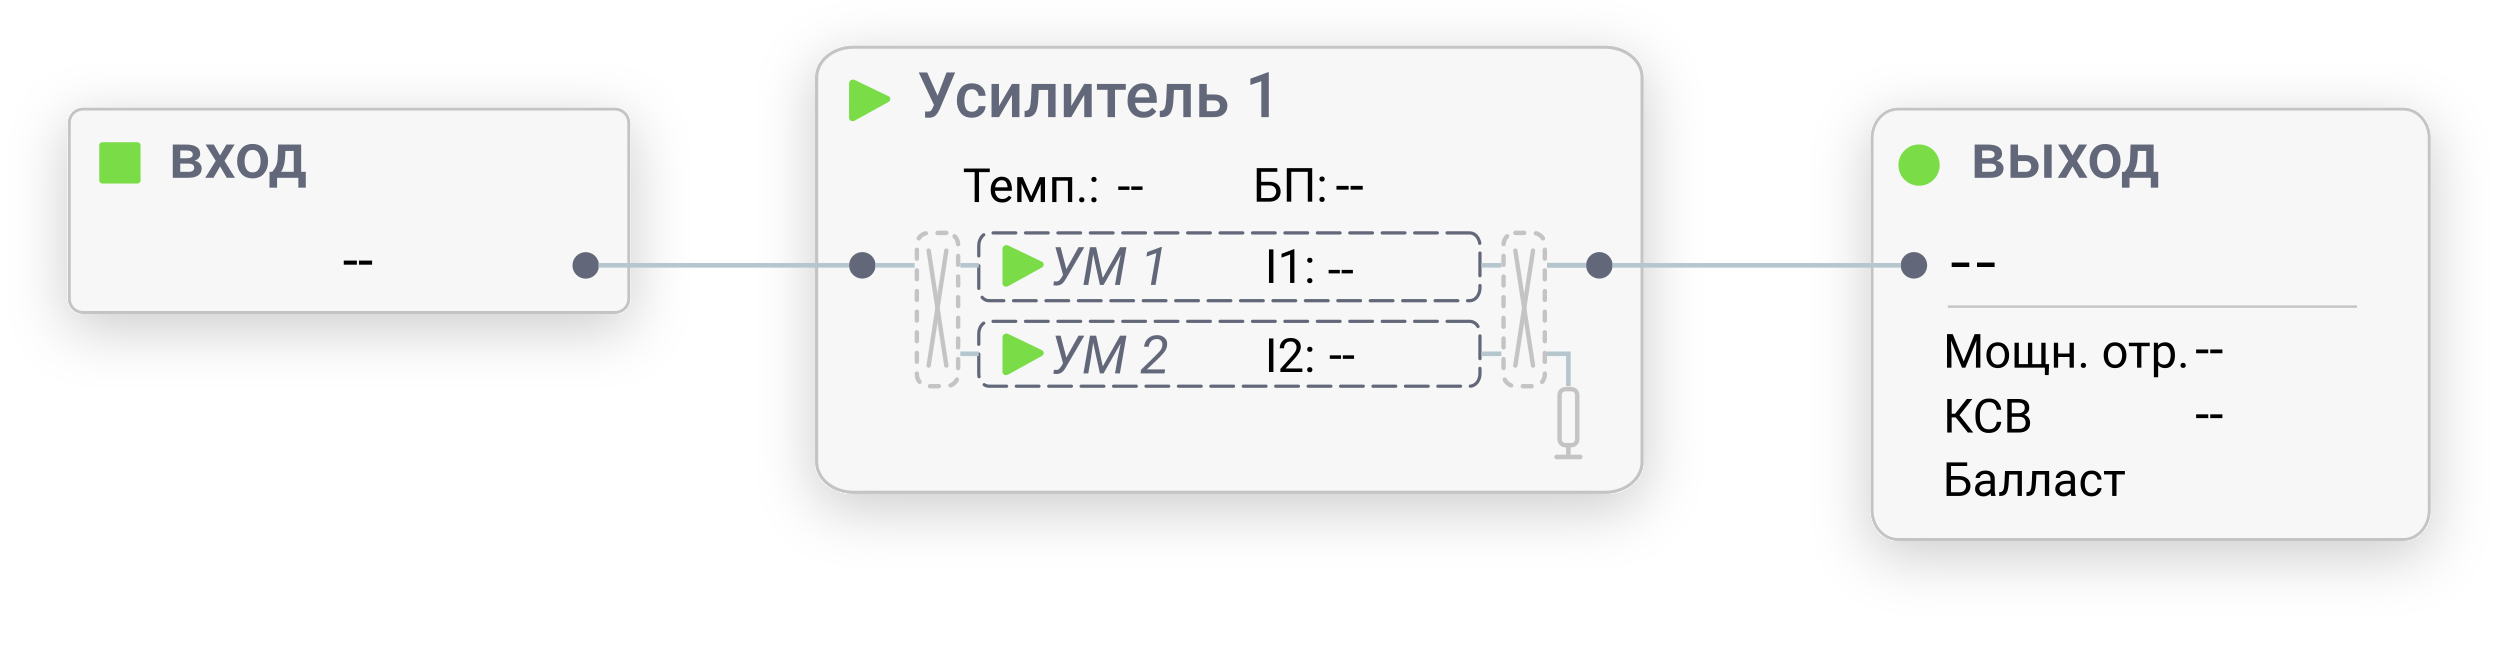
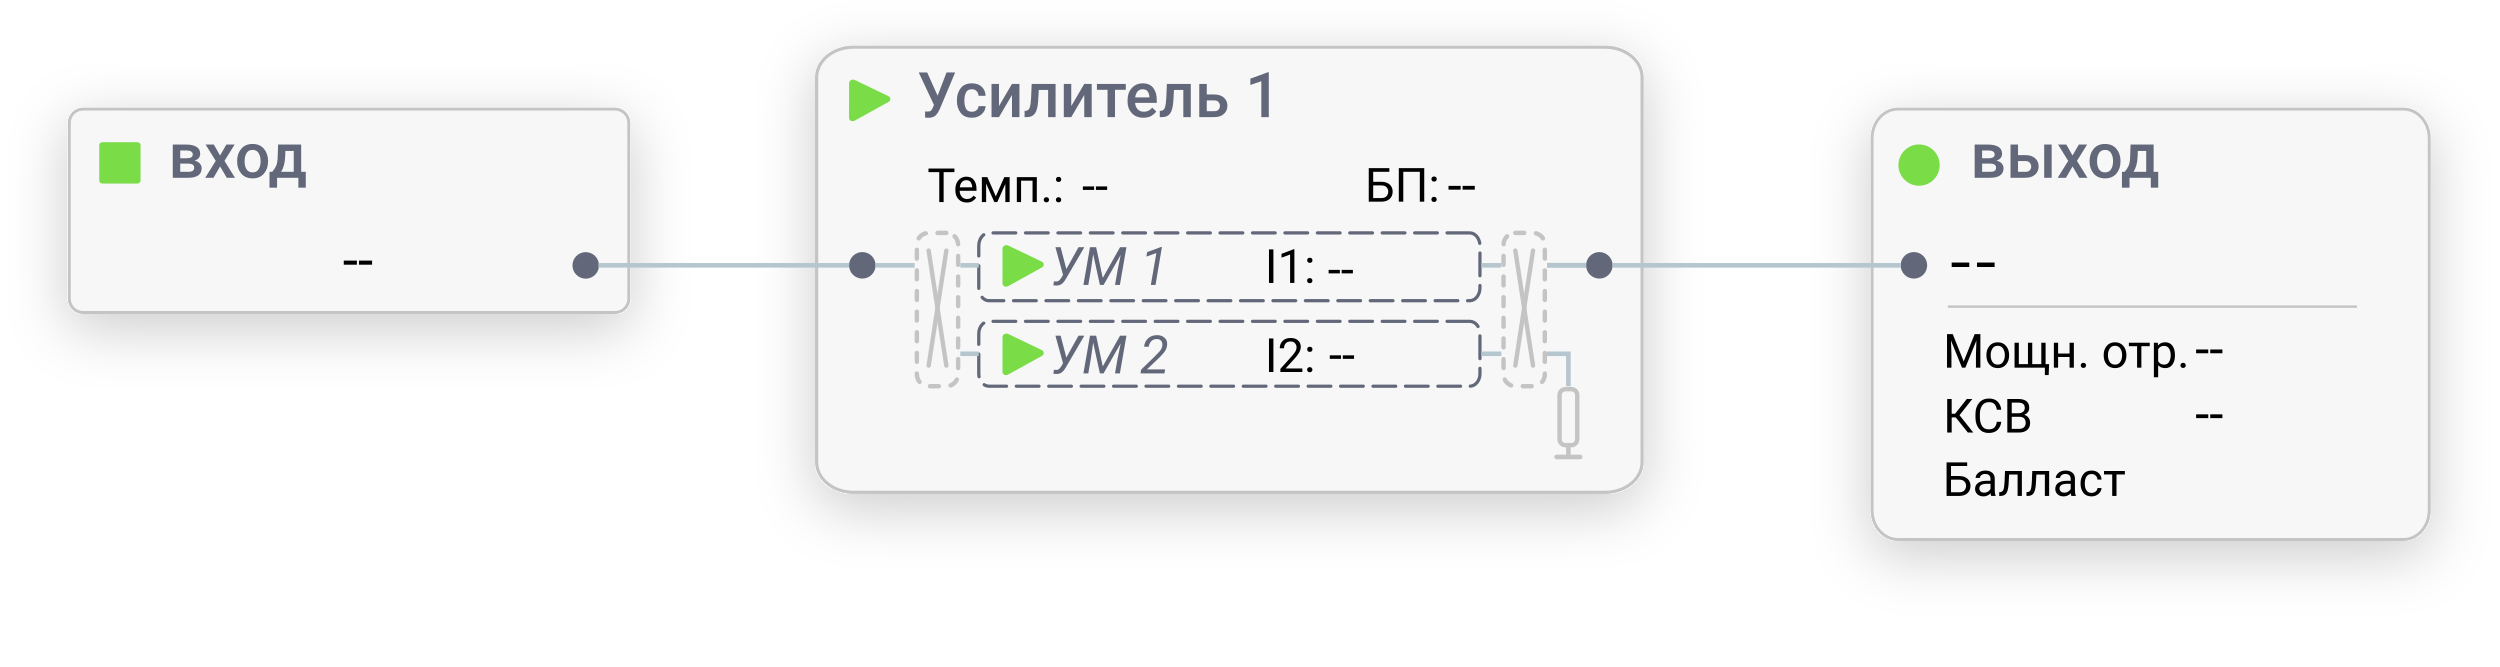
<svg xmlns="http://www.w3.org/2000/svg" id="svg28" fill="none" version="1.1" viewBox="0 0 848 226">
  <g id="st_exiter_250">
    <g id="layer1">
      <g id="amplifier_group">
        <g id="graph_container-6" filter="url(#filter0_d_1_2)">
          <path id="path1" fill="#F7F7F7" d="M544.455 16H289.545C282.617 16 277 20.583 277 26.237V156.763C277 162.417 282.617 167 289.545 167H544.455C551.383 167 557 162.417 557 156.763V26.237C557 20.583 551.383 16 544.455 16Z" />
          <path id="path2" stroke="#C4C4C4" stroke-linecap="round" stroke-linejoin="round" stroke-width="1.08" d="M544.455 16H289.545C282.617 16 277 20.583 277 26.237V156.763C277 162.417 282.617 167 289.545 167H544.455C551.383 167 557 162.417 557 156.763V26.237C557 20.583 551.383 16 544.455 16Z" />
        </g>
        <path id="circle9062-1-7-1-3-7" fill="#626879" d="M542.5 94.5C544.985 94.5 547 92.485 547 90C547 87.515 544.985 85.5 542.5 85.5C540.015 85.5 538 87.515 538 90C538 92.485 540.015 94.5 542.5 94.5Z" />
        <path id="circle9062-1-7-1-1-3" fill="#626879" d="M292.5 94.5C294.985 94.5 297 92.485 297 90C297 87.515 294.985 85.5 292.5 85.5C290.015 85.5 288 87.515 288 90C288 92.485 290.015 94.5 292.5 94.5Z" />
        <g id="amplifier_1_display">
          <text xml:space="preserve" id="text7925-5-1" fill="#626879" font-family="Roboto" font-size="18" font-style="italic" letter-spacing="0em" style="white-space:pre">
            <tspan id="tspan2" x="356" y="96.65">УМ 1</tspan>
          </text>
          <path id="rect6" stroke="#626879" stroke-dasharray="7.7 3.3" stroke-linecap="round" stroke-linejoin="round" stroke-width="1.1" d="M498.546 79H335.454C333.546 79 332 80.962 332 83.382V97.618C332 100.038 333.546 102 335.454 102H498.546C500.454 102 502 100.038 502 97.618V83.382C502 80.962 500.454 79 498.546 79Z" />
          <g id="g6" fill="#000" font-family="Roboto" font-size="16" letter-spacing="0em">
            <text xml:space="preserve" id="amplifier_group_current_1_label" style="white-space:pre">
              <tspan id="tspan3" x="429" y="95.97">I1:</tspan>
            </text>
            <text xml:space="preserve" id="amplifier_group_current_1_value" style="white-space:pre">
              <tspan id="tspan4" x="450.37" y="96.98">--</tspan>
            </text>
          </g>
          <path id="amplifier_1_device_icon-2" fill="#7ADC47" d="M353.406 88.764L341.963 83.272C341.77 83.179 341.552 83.135 341.329 83.143C341.106 83.151 340.887 83.212 340.694 83.318C340.501 83.425 340.341 83.574 340.229 83.751C340.117 83.927 340.059 84.125 340.058 84.325L340.039 96.153C340.039 96.352 340.097 96.546 340.208 96.714C340.32 96.882 340.48 97.02 340.672 97.112C340.865 97.205 341.084 97.249 341.306 97.241C341.529 97.233 341.748 97.172 341.941 97.066L353.403 90.73C353.596 90.623 353.757 90.474 353.868 90.297C353.98 90.121 354.039 89.923 354.039 89.724C354.04 89.524 353.981 89.331 353.87 89.162C353.759 88.994 353.599 88.856 353.406 88.764Z" />
        </g>
        <g id="amplifier_2_display">
          <text xml:space="preserve" id="text7925-5-1-9" fill="#626879" font-family="Roboto" font-size="18" font-style="italic" letter-spacing="0em" style="white-space:pre">
            <tspan id="tspan5" x="356" y="126.65">УМ 2</tspan>
          </text>
          <path id="rect6-8" stroke="#626879" stroke-dasharray="7.7 3.3" stroke-linecap="round" stroke-linejoin="round" stroke-width="1.1" d="M498.546 109H335.454C333.546 109 332 110.877 332 113.191V126.809C332 129.123 333.546 131 335.454 131H498.546C500.454 131 502 129.123 502 126.809V113.191C502 110.877 500.454 109 498.546 109Z" />
          <g id="g6-1" fill="#000" font-family="Roboto" font-size="16" letter-spacing="0em">
            <text xml:space="preserve" id="amplifier_group_current_2_label" style="white-space:pre">
              <tspan id="tspan6" x="429" y="126.17">I2:</tspan>
            </text>
            <text xml:space="preserve" id="amplifier_group_current_2_value" style="white-space:pre">
              <tspan id="tspan7" x="450.76" y="125.97">--</tspan>
            </text>
          </g>
          <path id="amplifier_1_device_icon-2_2" fill="#7ADC47" d="M353.406 118.764L341.963 113.272C341.77 113.179 341.552 113.135 341.329 113.143C341.106 113.151 340.887 113.212 340.694 113.318C340.501 113.425 340.341 113.574 340.229 113.751C340.117 113.927 340.059 114.125 340.058 114.325L340.039 126.153C340.039 126.352 340.097 126.546 340.208 126.714C340.32 126.882 340.48 127.02 340.672 127.112C340.865 127.205 341.084 127.249 341.306 127.241C341.529 127.233 341.748 127.172 341.941 127.066L353.403 120.73C353.596 120.623 353.757 120.474 353.868 120.297C353.98 120.121 354.039 119.923 354.039 119.723C354.04 119.524 353.981 119.331 353.87 119.162C353.759 118.994 353.599 118.856 353.406 118.764Z" />
        </g>
        <g id="amplifier_group_header">
          <text xml:space="preserve" id="text7925-5" fill="#626879" font-family="Roboto" font-size="21.33" font-stretch="normal" font-style="normal" font-variant="normal" font-weight="500" letter-spacing="0" style="white-space:pre;-inkscape-font-specification:&quot;Roboto, Medium&quot;;font-variant-ligatures:normal;font-variant-caps:all-small-caps;font-variant-numeric:normal;font-variant-east-asian:normal">
            <tspan id="tspan8" x="311.02" y="39.73" font-family="Roboto" font-size="21.33" font-stretch="normal" font-style="normal" font-variant="normal" font-weight="500" style="-inkscape-font-specification:&quot;Roboto, Medium&quot;;font-variant-ligatures:normal;font-variant-caps:all-small-caps;font-variant-numeric:normal;font-variant-east-asian:normal">Усилитель 1</tspan>
          </text>
          <path id="amplifier_group_device_icon" fill="#7ADC47" d="M301.367 32.622L289.924 27.13C289.731 27.037 289.512 26.993 289.29 27.001C289.067 27.009 288.848 27.07 288.655 27.176C288.462 27.283 288.301 27.432 288.19 27.609C288.078 27.785 288.019 27.983 288.019 28.183L288 40.011C288 40.21 288.058 40.404 288.169 40.572C288.28 40.74 288.44 40.878 288.633 40.97C288.826 41.063 289.044 41.107 289.267 41.099C289.49 41.091 289.709 41.03 289.902 40.924L301.364 34.588C301.557 34.481 301.717 34.332 301.829 34.155C301.941 33.979 302 33.781 302 33.582C302 33.382 301.942 33.189 301.831 33.02C301.72 32.852 301.56 32.715 301.367 32.622Z" />
        </g>
        <g id="amplifier_group_params_display" fill="#000" font-family="Roboto" letter-spacing="0em">
-           <g id="g10086-1">
+           <g id="g10086-1" transform="translate(38)">
            <text xml:space="preserve" id="pwr_input_value-9" font-size="16" style="white-space:pre">
              <tspan id="tspan9" x="425" y="68.41">БП:</tspan>
            </text>
            <text xml:space="preserve" id="amplifier_group_voltage_value" font-size="17.33" style="white-space:pre">
              <tspan id="tspan10" x="453" y="68.92">--</tspan>
            </text>
          </g>
-           <g id="g10081-8" font-size="16">
+           <g id="g10081-8" font-size="16" transform="translate(-12)">
            <text xml:space="preserve" id="pwr_output_value-0" style="white-space:pre">
              <tspan id="tspan11" x="326.55" y="68.54">Темп.:</tspan>
            </text>
            <text xml:space="preserve" id="amplifier_group_temp_value" style="white-space:pre">
              <tspan id="tspan12" x="379.01" y="68.67">--</tspan>
            </text>
          </g>
        </g>
        <g id="ballast" stroke="#C4C4C4">
          <rect id="Rectangle 2" width="6" height="19" x="529" y="132" stroke-linecap="round" stroke-linejoin="round" stroke-width="1.5" rx="2" />
          <path id="path4139" stroke-linecap="round" stroke-width="1.55" d="M528 155L536 155" />
          <path id="path4139_2" stroke-linecap="square" stroke-width="1.55" d="M532 154V152" />
        </g>
        <g id="adder" stroke="#C4C4C4" stroke-linecap="round" stroke-width="1.5">
          <rect id="Rectangle 1" width="14" height="52" x="510" y="79" stroke-dasharray="3 4" stroke-linejoin="round" rx="4" />
          <path id="Vector 1_2" d="M520 124L514 85" />
          <path id="Vector 2_2" d="M520 85L514 124" />
        </g>
        <g id="adder_2" stroke="#C4C4C4" stroke-linecap="round" stroke-width="1.5">
          <rect id="Rectangle 1_2" width="14" height="52" stroke-dasharray="3 4" stroke-linejoin="round" rx="4" transform="matrix(-1 0 0 1 325 79)" />
          <path id="Vector 1_2_2" d="M321 124L315 85" />
          <path id="Vector 2_2_2" d="M321 85L315 124" />
        </g>
      </g>
      <g id="output" filter="url(#filter1_d_1_2)">
        <path id="rect8952" fill="#F7F7F7" stroke="#C4C4C4" d="M815.203 37H643.797C638.939 37 635 41.432 635 46.898V173.102C635 178.568 638.939 183 643.797 183H815.203C820.061 183 824 178.568 824 173.102V46.898C824 41.432 820.061 37 815.203 37Z" />
        <g id="g8960">
          <path id="output_device_icon" fill="#7ADC47" d="M650.942 63C654.808 63 657.942 59.866 657.942 56C657.942 52.134 654.808 49 650.942 49C647.076 49 643.942 52.134 643.942 56C643.942 59.866 647.076 63 650.942 63Z" />
          <text xml:space="preserve" id="text8958" fill="#626879" font-family="Roboto" font-size="21.33" font-weight="500" letter-spacing="0em" style="white-space:pre">
            <tspan id="tspan13" x="668.32" y="60.3">выход</tspan>
          </text>
        </g>
        <g id="g8982">
          <g id="g8970">
            <path id="circle8962" fill="#626879" d="M649.2 94.5C651.685 94.5 653.7 92.485 653.7 90C653.7 87.515 651.685 85.5 649.2 85.5C646.715 85.5 644.7 87.515 644.7 90C644.7 92.485 646.715 94.5 649.2 94.5Z" />
            <text xml:space="preserve" id="output_input_pwr_value" fill="#000" font-family="Inter" font-size="18.67" letter-spacing="0em" style="white-space:pre">
              <tspan id="tspan14" x="660.7" y="95.62">--</tspan>
            </text>
          </g>
        </g>
        <g id="path8984">
          <path id="path14" fill="#C4C4C4" d="M660.7 104H799.494H660.7Z" />
          <path id="path15" stroke="#C4C4C4" stroke-width=".81" d="M660.7 104H799.494" />
        </g>
        <g id="g8994" fill="#000" font-family="Roboto" letter-spacing="0em">
          <text xml:space="preserve" id="output_refl_pwr_value" x="18.92" y="0" font-size="17.33" style="text-align:end;white-space:pre" text-anchor="end">
            <tspan id="tspan15" x="801.46" y="124.42" style="text-align:end" text-anchor="end">--</tspan>
          </text>
          <text xml:space="preserve" id="text8992" font-size="16" style="white-space:pre">
            <tspan id="tspan16" x="659.1" y="124.71">Мощн. отр.</tspan>
          </text>
        </g>
        <g id="g9004" fill="#000" font-family="Roboto" letter-spacing="0em">
          <text xml:space="preserve" id="output_swr_value" x="18.92" y="0" font-size="17.33" style="text-align:end;white-space:pre" text-anchor="end">
            <tspan id="tspan17" x="801.46" y="146.42" style="text-align:end" text-anchor="end">--</tspan>
          </text>
          <text xml:space="preserve" id="text9002" font-size="16" style="white-space:pre">
            <tspan id="tspan18" x="659.1" y="146.71">КСВ</tspan>
          </text>
        </g>
        <g id="g9004_2">
          <text xml:space="preserve" id="text9002_2" fill="#000" font-family="Roboto" font-size="16" letter-spacing="0em" style="white-space:pre">
            <tspan id="tspan20" x="659" y="168.22">Балласт</tspan>
          </text>
        </g>
      </g>
      <g id="input">
        <g id="rect8952-3" filter="url(#filter2_d_1_2)">
          <path id="path20" fill="#F7F7F7" d="M208.616 37H28.178C25.594 37 23.5 39.094 23.5 41.678V101.322C23.5 103.906 25.594 106 28.178 106H208.616C211.199 106 213.294 103.906 213.294 101.322V41.678C213.294 39.094 211.199 37 208.616 37Z" />
          <path id="path21" stroke="#C4C4C4" d="M208.616 37H28.178C25.594 37 23.5 39.094 23.5 41.678V101.322C23.5 103.906 25.594 106 28.178 106H208.616C211.199 106 213.294 103.906 213.294 101.322V41.678C213.294 39.094 211.199 37 208.616 37Z" />
        </g>
        <g id="g8960-2">
          <path id="input_device_icon" fill="#7ADC47" d="M46.67 48.244H34.67C34.118 48.244 33.67 48.692 33.67 49.244V61.244C33.67 61.796 34.118 62.244 34.67 62.244H46.67C47.222 62.244 47.67 61.796 47.67 61.244V49.244C47.67 48.692 47.222 48.244 46.67 48.244Z" />
          <text xml:space="preserve" id="text8958-5" fill="#626879" font-family="Roboto" font-size="21.33" font-weight="500" letter-spacing="0em" style="white-space:pre">
            <tspan id="tspan21" x="57.12" y="60.3">вход</tspan>
          </text>
        </g>
        <g id="g9929-10">
          <g id="g10081-4">
            <path id="circle9062-2" fill="#626879" d="M198.679 94.525C201.164 94.525 203.179 92.51 203.179 90.025C203.179 87.54 201.164 85.525 198.679 85.525C196.194 85.525 194.179 87.54 194.179 90.025C194.179 92.51 196.194 94.525 198.679 94.525Z" />
            <text xml:space="preserve" id="input_output_pwr_value" x="19.61" y="0" fill="#000" font-family="Roboto" font-size="18.67" letter-spacing="0em" style="text-align:end;white-space:pre" text-anchor="end">
              <tspan id="tspan22" x="186.78" y="94.74" style="text-align:end" text-anchor="end">--</tspan>
            </text>
          </g>
        </g>
      </g>
    </g>
    <g id="layer2" stroke="#B5C6CF">
      <path id="path4139_3" stroke-width="1.55" d="M203 90H288" />
      <path id="path4139_4" stroke-width="1.55" d="M325.744 120L332 120" />
      <path id="path4139_5" stroke-width="1.55" d="M325.75 90H332" />
      <path id="path4139_6" stroke-width="1.55" d="M297 90L310.249 90" />
      <path id="path4139_7" stroke-width="1.55" d="M502.5 90H509.257" />
      <path id="path4139_8" stroke-width="1.55" d="M502.5 120H509.263" />
      <path id="path4139_9" stroke-width="1.55" d="M524.749 120H532V131" />
      <path id="path4139-6" stroke-width="1.69" d="M538 90H524.75" />
      <path id="path7486-3-5-5" stroke-width="1.56" d="M547 90H644.766" />
    </g>
  </g>
  <defs id="defs28">
    <filter id="filter0_d_1_2" width="321.08" height="192.08" x="256.46" y=".46" color-interpolation-filters="sRGB" filterUnits="userSpaceOnUse">
      <feFlood id="feFlood22" flood-opacity="0" result="BackgroundImageFix" />
      <feColorMatrix id="feColorMatrix22" in="SourceAlpha" result="hardAlpha" type="matrix" values="0 0 0 0 0 0 0 0 0 0 0 0 0 0 0 0 0 0 127 0" />
      <feOffset id="feOffset22" dy="5" />
      <feGaussianBlur id="feGaussianBlur22" stdDeviation="10" />
      <feComposite id="feComposite22" in2="hardAlpha" operator="out" />
      <feColorMatrix id="feColorMatrix23" type="matrix" values="0 0 0 0 0 0 0 0 0 0 0 0 0 0 0 0 0 0 0.2 0" />
      <feBlend id="feBlend23" in2="BackgroundImageFix" mode="normal" result="effect1_dropShadow_1_2" />
      <feBlend id="feBlend24" in="SourceGraphic" in2="effect1_dropShadow_1_2" mode="normal" result="shape" />
    </filter>
    <filter id="filter1_d_1_2" width="230" height="187" x="614.5" y="21.5" color-interpolation-filters="sRGB" filterUnits="userSpaceOnUse">
      <feFlood id="feFlood24" flood-opacity="0" result="BackgroundImageFix" />
      <feColorMatrix id="feColorMatrix24" in="SourceAlpha" result="hardAlpha" type="matrix" values="0 0 0 0 0 0 0 0 0 0 0 0 0 0 0 0 0 0 127 0" />
      <feOffset id="feOffset24" dy="5" />
      <feGaussianBlur id="feGaussianBlur24" stdDeviation="10" />
      <feComposite id="feComposite24" in2="hardAlpha" operator="out" />
      <feColorMatrix id="feColorMatrix25" type="matrix" values="0 0 0 0 0 0 0 0 0 0 0 0 0 0 0 0 0 0 0.2 0" />
      <feBlend id="feBlend25" in2="BackgroundImageFix" mode="normal" result="effect1_dropShadow_1_2" />
      <feBlend id="feBlend26" in="SourceGraphic" in2="effect1_dropShadow_1_2" mode="normal" result="shape" />
    </filter>
    <filter id="filter2_d_1_2" width="230.79" height="110" x="3" y="21.5" color-interpolation-filters="sRGB" filterUnits="userSpaceOnUse">
      <feFlood id="feFlood26" flood-opacity="0" result="BackgroundImageFix" />
      <feColorMatrix id="feColorMatrix26" in="SourceAlpha" result="hardAlpha" type="matrix" values="0 0 0 0 0 0 0 0 0 0 0 0 0 0 0 0 0 0 127 0" />
      <feOffset id="feOffset26" dy="5" />
      <feGaussianBlur id="feGaussianBlur26" stdDeviation="10" />
      <feComposite id="feComposite26" in2="hardAlpha" operator="out" />
      <feColorMatrix id="feColorMatrix27" type="matrix" values="0 0 0 0 0 0 0 0 0 0 0 0 0 0 0 0 0 0 0.2 0" />
      <feBlend id="feBlend27" in2="BackgroundImageFix" mode="normal" result="effect1_dropShadow_1_2" />
      <feBlend id="feBlend28" in="SourceGraphic" in2="effect1_dropShadow_1_2" mode="normal" result="shape" />
    </filter>
  </defs>
</svg>
